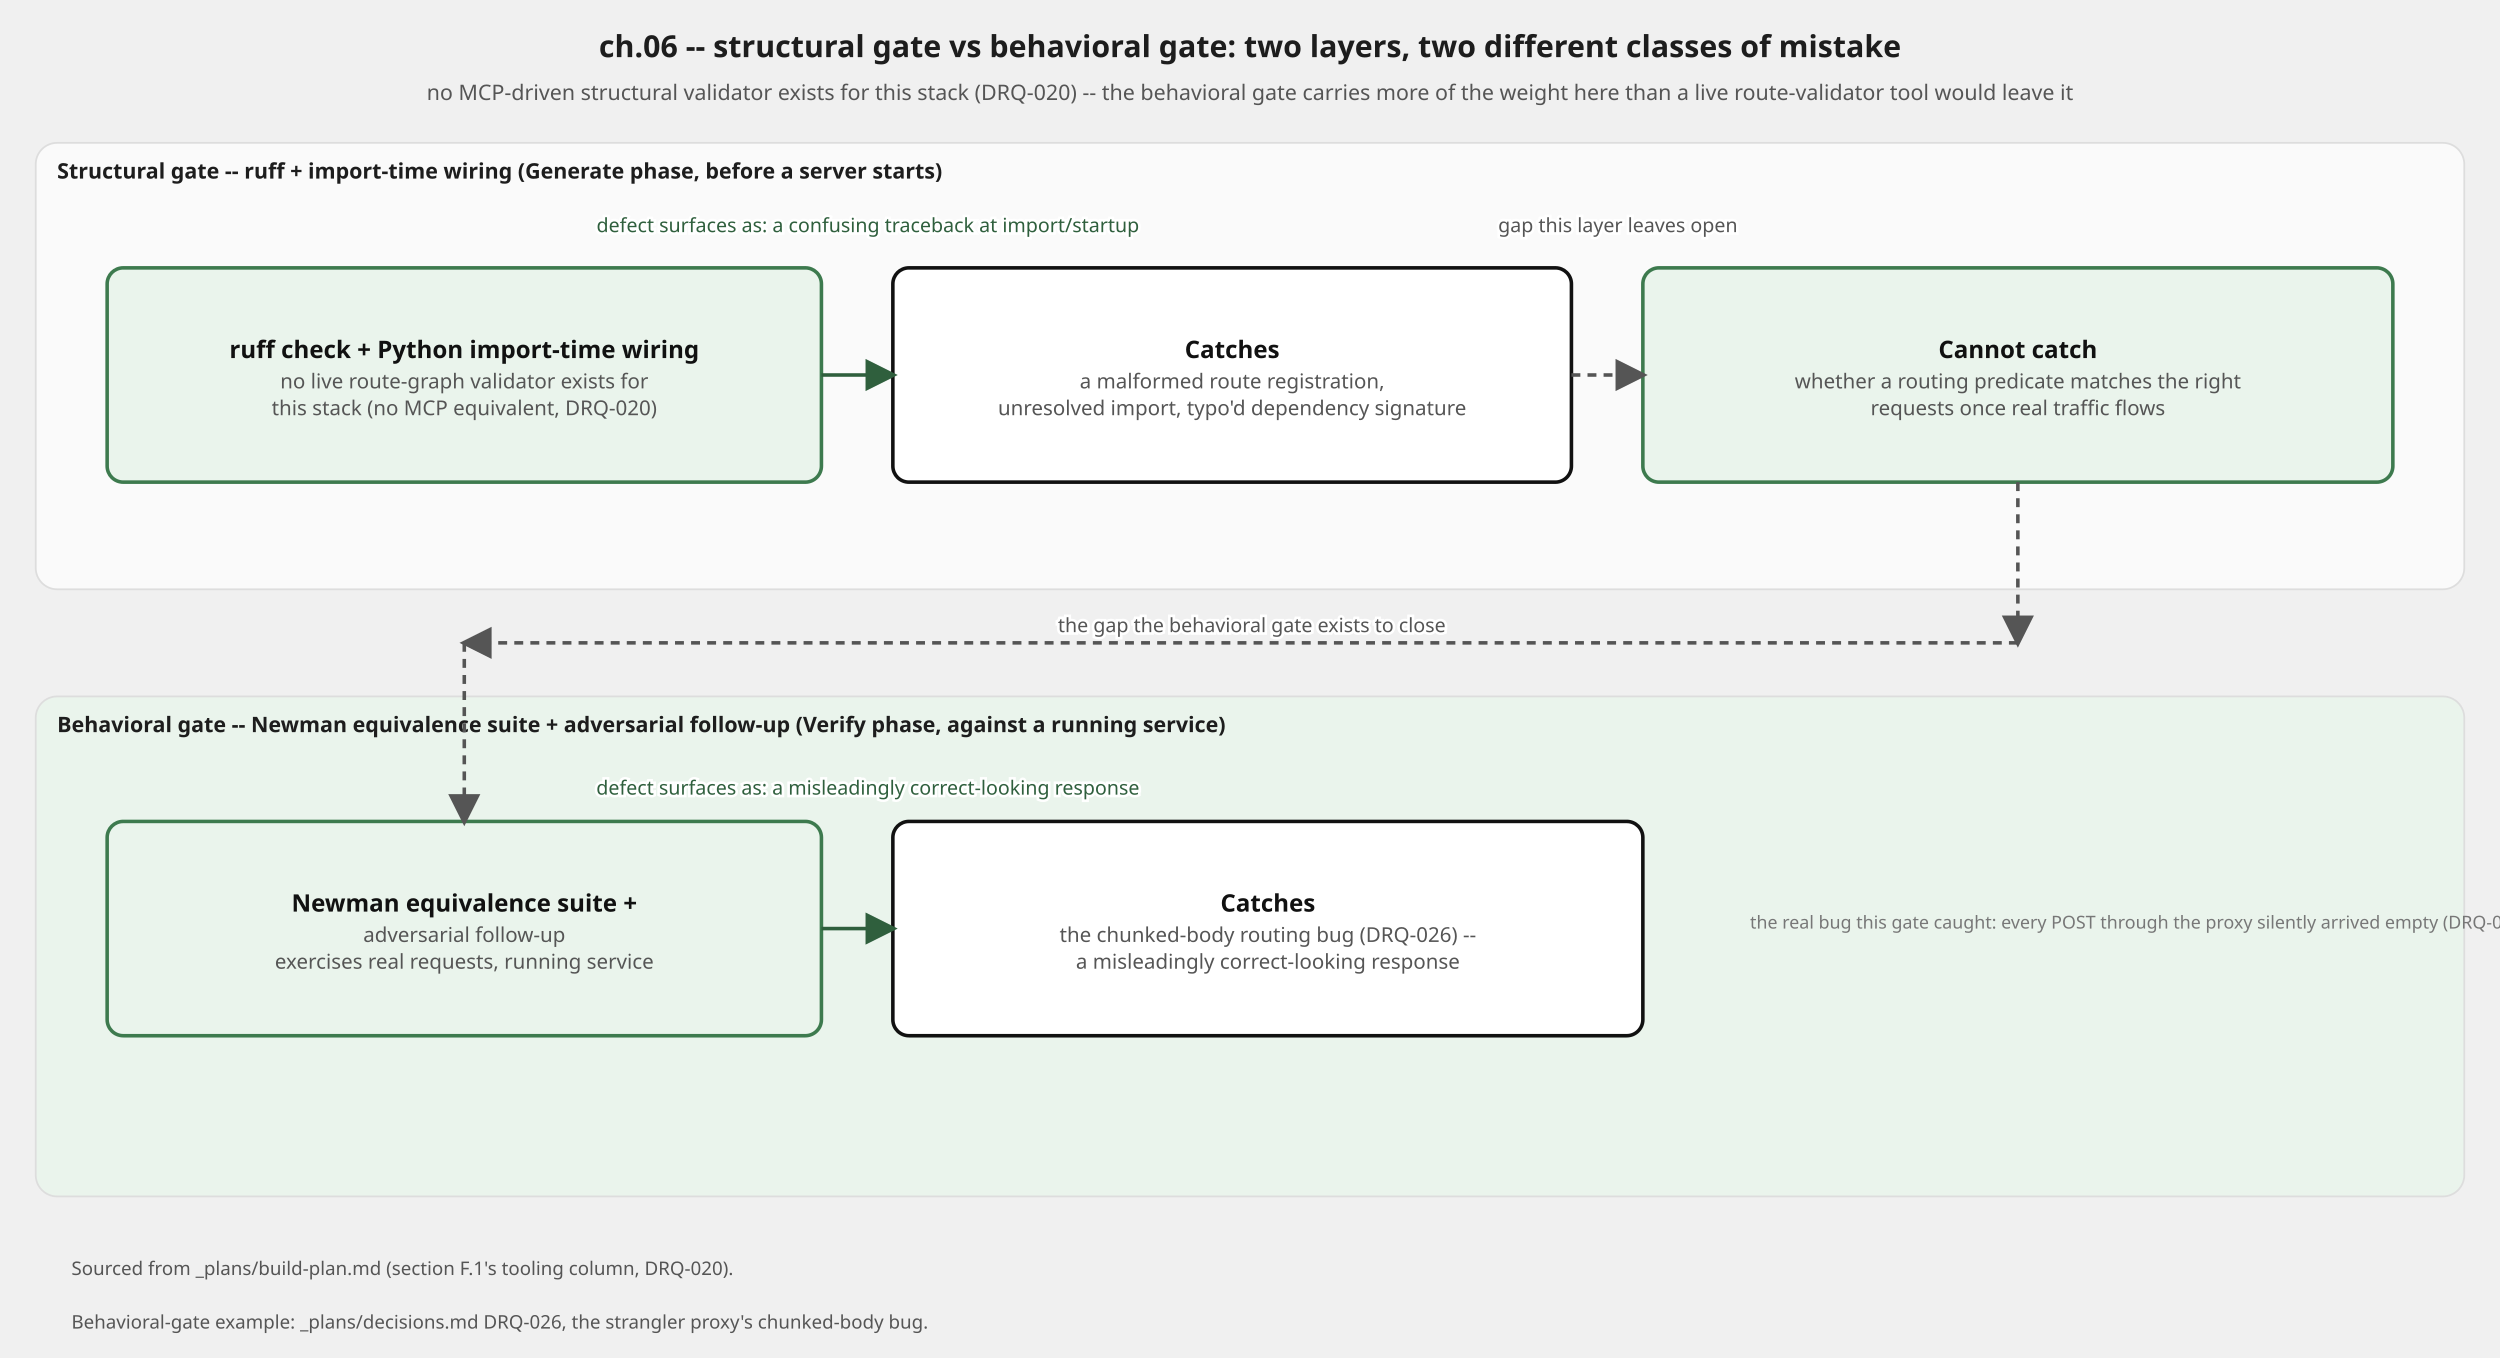
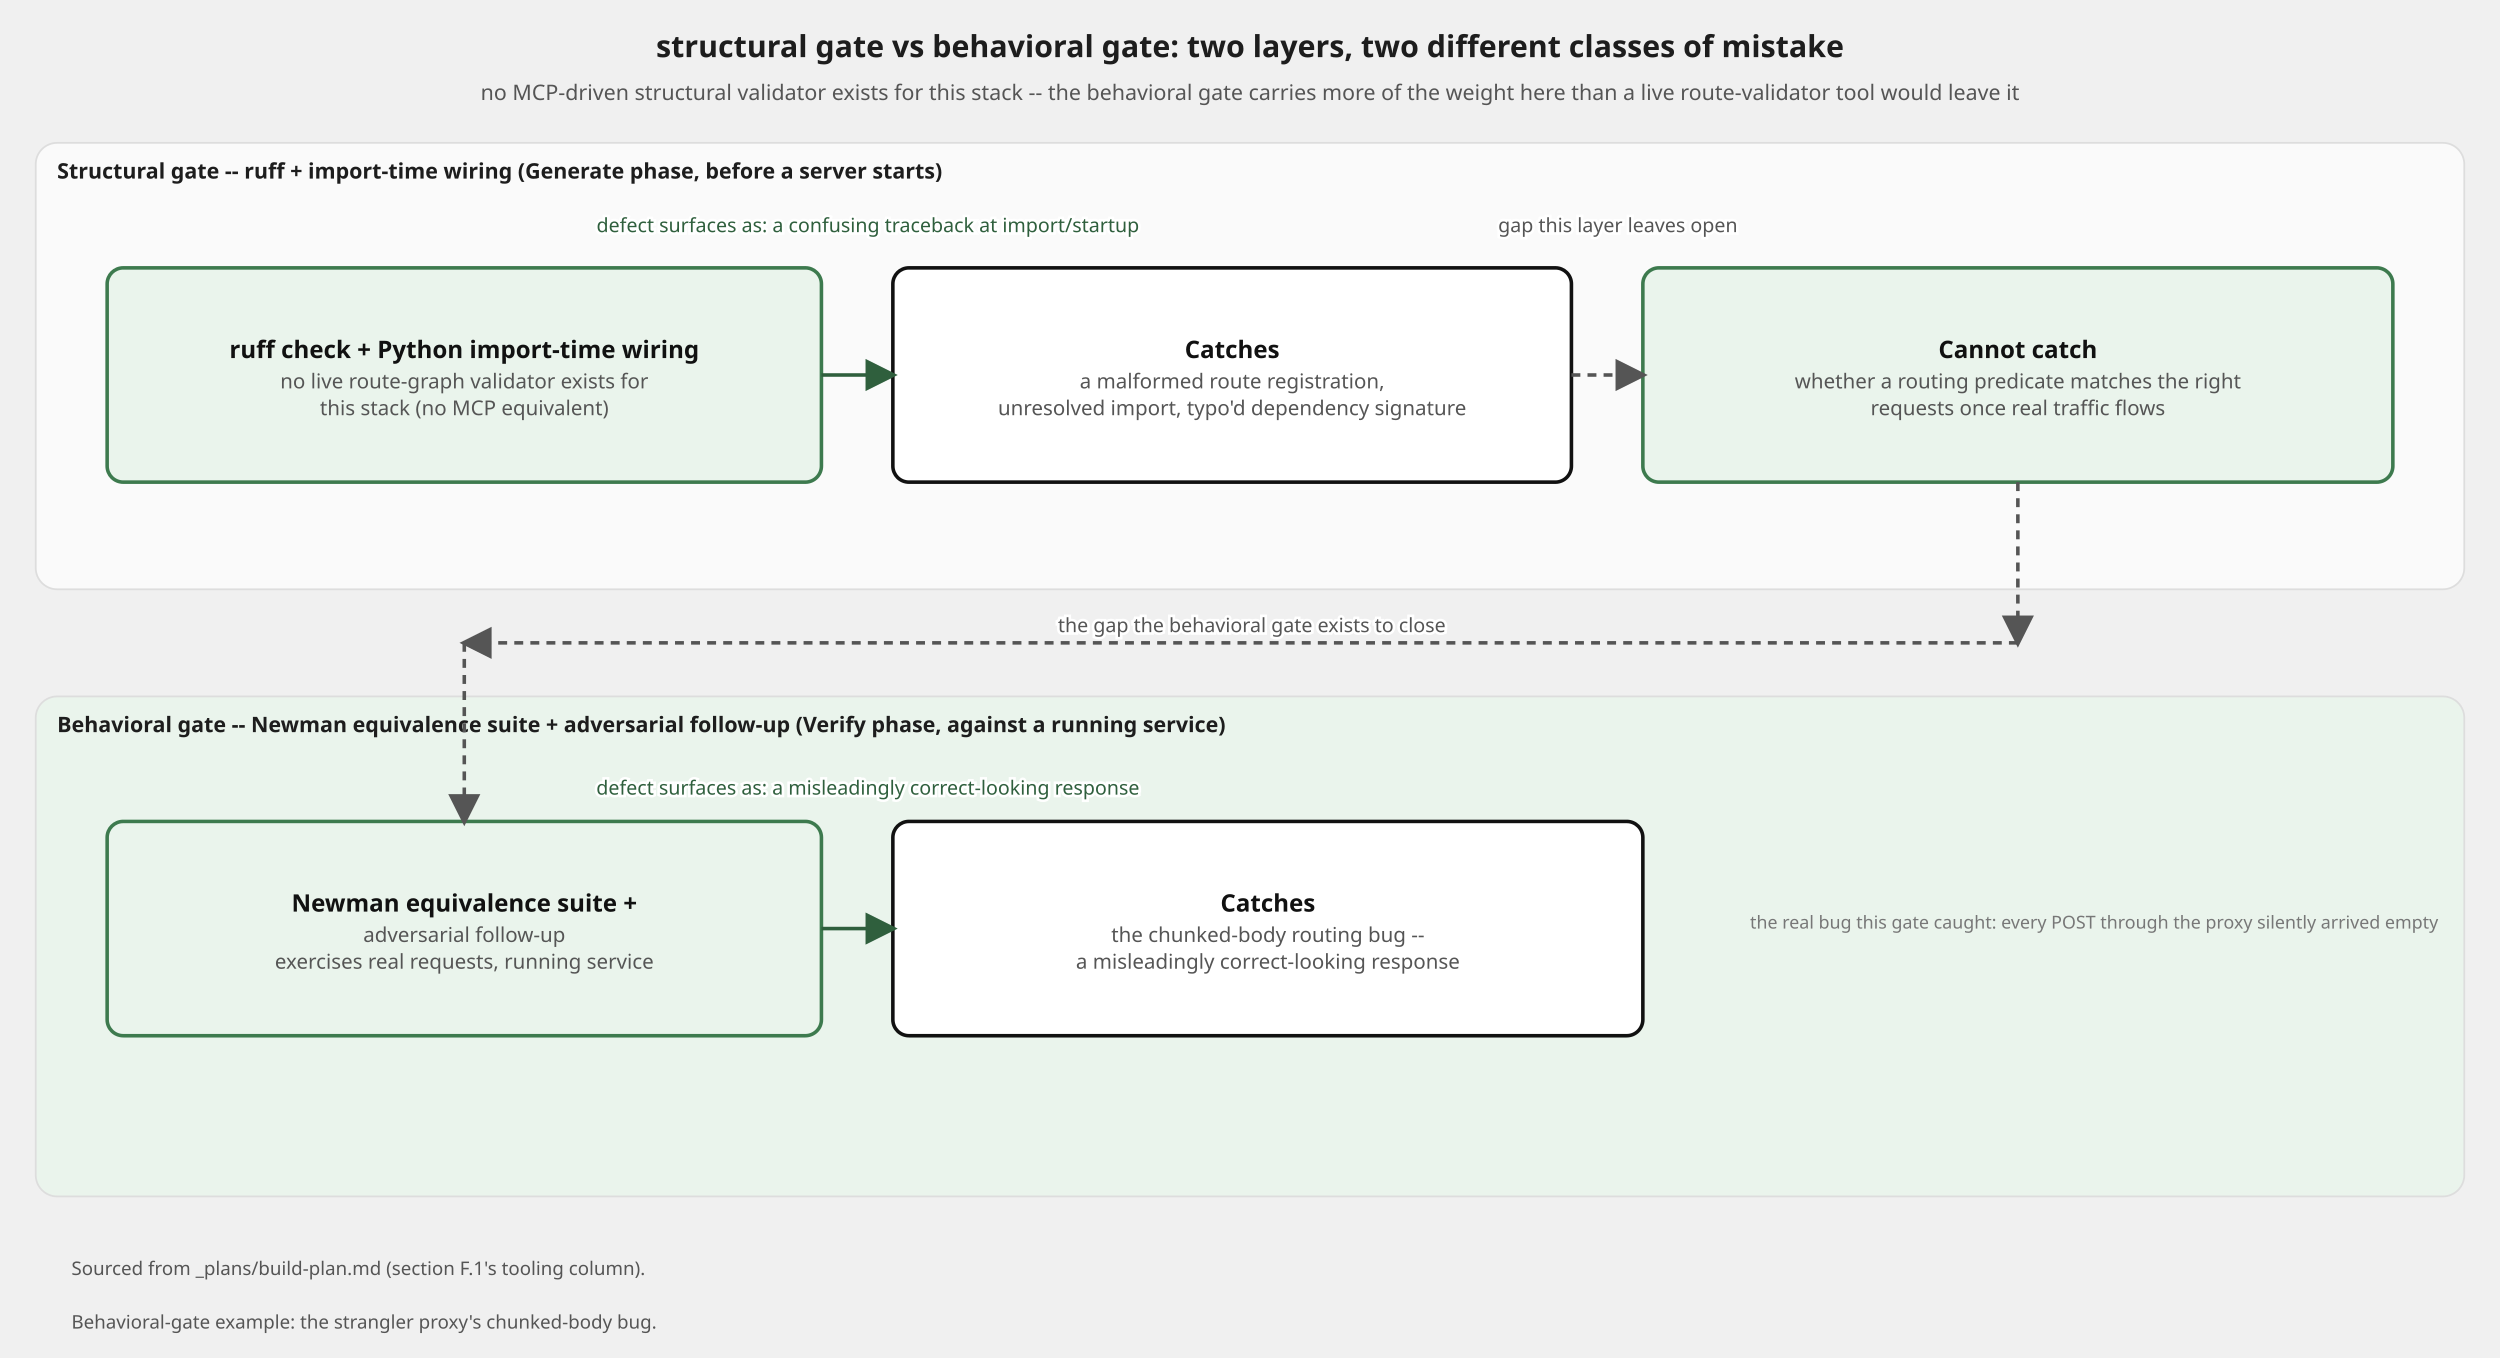
<svg xmlns="http://www.w3.org/2000/svg" viewBox="0 0 1400 760" font-family="'Red Hat Text', system-ui, sans-serif" role="img">
  <defs>
    <marker id="a" viewBox="0 0 10 10" refX="8.5" refY="5" markerWidth="9" markerHeight="9" orient="auto-start-reverse">
      <path d="M0,0 L10,5 L0,10 z" fill="#555" />
    </marker>
    <marker id="am" viewBox="0 0 10 10" refX="8.5" refY="5" markerWidth="9" markerHeight="9" orient="auto-start-reverse">
      <path d="M0,0 L10,5 L0,10 z" fill="#2f5f3d" />
    </marker>
  </defs>
  <rect x="20" y="80" width="1360" height="250" rx="12" fill="#fafafa" stroke="#ddd" />
  <text x="32" y="100" font-size="12" font-weight="700" fill="#1d1d1d">Structural gate -- ruff + import-time wiring (Generate phase, before a server starts)</text>
  <rect x="20" y="390" width="1360" height="280" rx="12" fill="#eaf4ec" stroke="#ddd" />
  <text x="32" y="410" font-size="12" font-weight="700" fill="#1d1d1d">Behavioral gate -- Newman equivalence suite + adversarial follow-up (Verify phase, against a running service)</text>
  <rect x="60" y="150" width="400" height="120" rx="9" fill="#eaf4ec" stroke="#3d7a4e" stroke-width="2" />
  <text x="260.0" y="200.5" font-size="13.5" font-weight="700" fill="#111111" text-anchor="middle">ruff check + Python import-time wiring</text>
  <text x="260.0" y="217.5" font-size="11.5" fill="#555555" text-anchor="middle">no live route-graph validator exists for</text>
-   <text x="260.0" y="232.5" font-size="11.5" fill="#555555" text-anchor="middle">this stack (no MCP equivalent, DRQ-020)</text>
+   <text x="260.0" y="232.5" font-size="11.5" fill="#555555" text-anchor="middle">this stack (no MCP equivalent)</text>
  <rect x="500" y="150" width="380" height="120" rx="9" fill="#ffffff" stroke="#111111" stroke-width="2" />
  <text x="690.0" y="200.5" font-size="13.5" font-weight="700" fill="#111111" text-anchor="middle">Catches</text>
  <text x="690.0" y="217.5" font-size="11.5" fill="#555555" text-anchor="middle">a malformed route registration,</text>
  <text x="690.0" y="232.5" font-size="11.5" fill="#555555" text-anchor="middle">unresolved import, typo'd dependency signature</text>
  <rect x="920" y="150" width="420" height="120" rx="9" fill="#eaf4ec" stroke="#3d7a4e" stroke-width="2" />
  <text x="1130.0" y="200.5" font-size="13.5" font-weight="700" fill="#111111" text-anchor="middle">Cannot catch</text>
  <text x="1130.0" y="217.5" font-size="11.5" fill="#555555" text-anchor="middle">whether a routing predicate matches the right</text>
  <text x="1130.0" y="232.5" font-size="11.5" fill="#555555" text-anchor="middle">requests once real traffic flows</text>
  <rect x="60" y="460" width="400" height="120" rx="9" fill="#eaf4ec" stroke="#3d7a4e" stroke-width="2" />
  <text x="260.0" y="510.5" font-size="13.5" font-weight="700" fill="#111111" text-anchor="middle">Newman equivalence suite +</text>
  <text x="260.0" y="527.5" font-size="11.5" fill="#555555" text-anchor="middle">adversarial follow-up</text>
  <text x="260.0" y="542.5" font-size="11.5" fill="#555555" text-anchor="middle">exercises real requests, running service</text>
  <rect x="500" y="460" width="420" height="120" rx="9" fill="#ffffff" stroke="#111111" stroke-width="2" />
  <text x="710.0" y="510.5" font-size="13.5" font-weight="700" fill="#111111" text-anchor="middle">Catches</text>
-   <text x="710.0" y="527.5" font-size="11.5" fill="#555555" text-anchor="middle">the chunked-body routing bug (DRQ-026) --</text>
+   <text x="710.0" y="527.5" font-size="11.5" fill="#555555" text-anchor="middle">the chunked-body routing bug --</text>
  <text x="710.0" y="542.5" font-size="11.5" fill="#555555" text-anchor="middle">a misleadingly correct-looking response</text>
  <path d="M460.0,210.0 L500.0,210.0" fill="none" stroke="#2f5f3d" stroke-width="2" marker-end="url(#am)" />
  <text x="486.0" y="130.0" font-size="11" fill="#ffffff" stroke="#ffffff" stroke-width="3" paint-order="stroke" text-anchor="middle">defect surfaces as: a confusing traceback at import/startup</text>
  <text x="486.0" y="130.0" font-size="11" fill="#2f5f3d" text-anchor="middle">defect surfaces as: a confusing traceback at import/startup</text>
  <path d="M880.0,210.0 L920.0,210.0" fill="none" stroke="#555" stroke-width="2" stroke-dasharray="5 4" marker-end="url(#a)" />
  <text x="906.0" y="130.0" font-size="11" fill="#ffffff" stroke="#ffffff" stroke-width="3" paint-order="stroke" text-anchor="middle">gap this layer leaves open</text>
  <text x="906.0" y="130.0" font-size="11" fill="#555" text-anchor="middle">gap this layer leaves open</text>
  <path d="M460.0,520.0 L500.0,520.0" fill="none" stroke="#2f5f3d" stroke-width="2" marker-end="url(#am)" />
  <text x="486.0" y="445.0" font-size="11" fill="#ffffff" stroke="#ffffff" stroke-width="3" paint-order="stroke" text-anchor="middle">defect surfaces as: a misleadingly correct-looking response</text>
  <text x="486.0" y="445.0" font-size="11" fill="#2f5f3d" text-anchor="middle">defect surfaces as: a misleadingly correct-looking response</text>
  <path d="M1130.0,270 L1130.0,360" fill="none" stroke="#555" stroke-width="2" stroke-dasharray="5 4" marker-end="url(#a)" />
  <path d="M1130.0,360 L260.0,360" fill="none" stroke="#555" stroke-width="2" stroke-dasharray="5 4" marker-end="url(#a)" />
  <text x="701.0" y="354.0" font-size="11" fill="#ffffff" stroke="#ffffff" stroke-width="3" paint-order="stroke" text-anchor="middle">the gap the behavioral gate exists to close</text>
  <text x="701.0" y="354.0" font-size="11" fill="#555" text-anchor="middle">the gap the behavioral gate exists to close</text>
  <path d="M260.0,360 L260.0,460" fill="none" stroke="#555" stroke-width="2" stroke-dasharray="5 4" marker-end="url(#a)" />
-   <text x="700.0" y="32" font-size="17" fill="#1d1d1d" text-anchor="middle" font-weight="700">ch.06 -- structural gate vs behavioral gate: two layers, two different classes of mistake</text>
-   <text x="700.0" y="56" font-size="12" fill="#555555" text-anchor="middle">no MCP-driven structural validator exists for this stack (DRQ-020) -- the behavioral gate carries more of the weight here than a live route-validator tool would leave it</text>
-   <text x="980" y="520" font-size="10" fill="#777777" text-anchor="start">the real bug this gate caught: every POST through the proxy silently arrived empty (DRQ-026)</text>
-   <text x="40" y="714" font-size="10.5" fill="#555555" text-anchor="start">Sourced from _plans/build-plan.md (section F.1's tooling column, DRQ-020).</text>
-   <text x="40" y="744" font-size="10.5" fill="#555555" text-anchor="start">Behavioral-gate example: _plans/decisions.md DRQ-026, the strangler proxy's chunked-body bug.</text>
+   <text x="700.0" y="32" font-size="17" fill="#1d1d1d" text-anchor="middle" font-weight="700">structural gate vs behavioral gate: two layers, two different classes of mistake</text>
+   <text x="700.0" y="56" font-size="12" fill="#555555" text-anchor="middle">no MCP-driven structural validator exists for this stack -- the behavioral gate carries more of the weight here than a live route-validator tool would leave it</text>
+   <text x="980" y="520" font-size="10" fill="#777777" text-anchor="start">the real bug this gate caught: every POST through the proxy silently arrived empty</text>
+   <text x="40" y="714" font-size="10.5" fill="#555555" text-anchor="start">Sourced from _plans/build-plan.md (section F.1's tooling column).</text>
+   <text x="40" y="744" font-size="10.5" fill="#555555" text-anchor="start">Behavioral-gate example: the strangler proxy's chunked-body bug.</text>
</svg>
